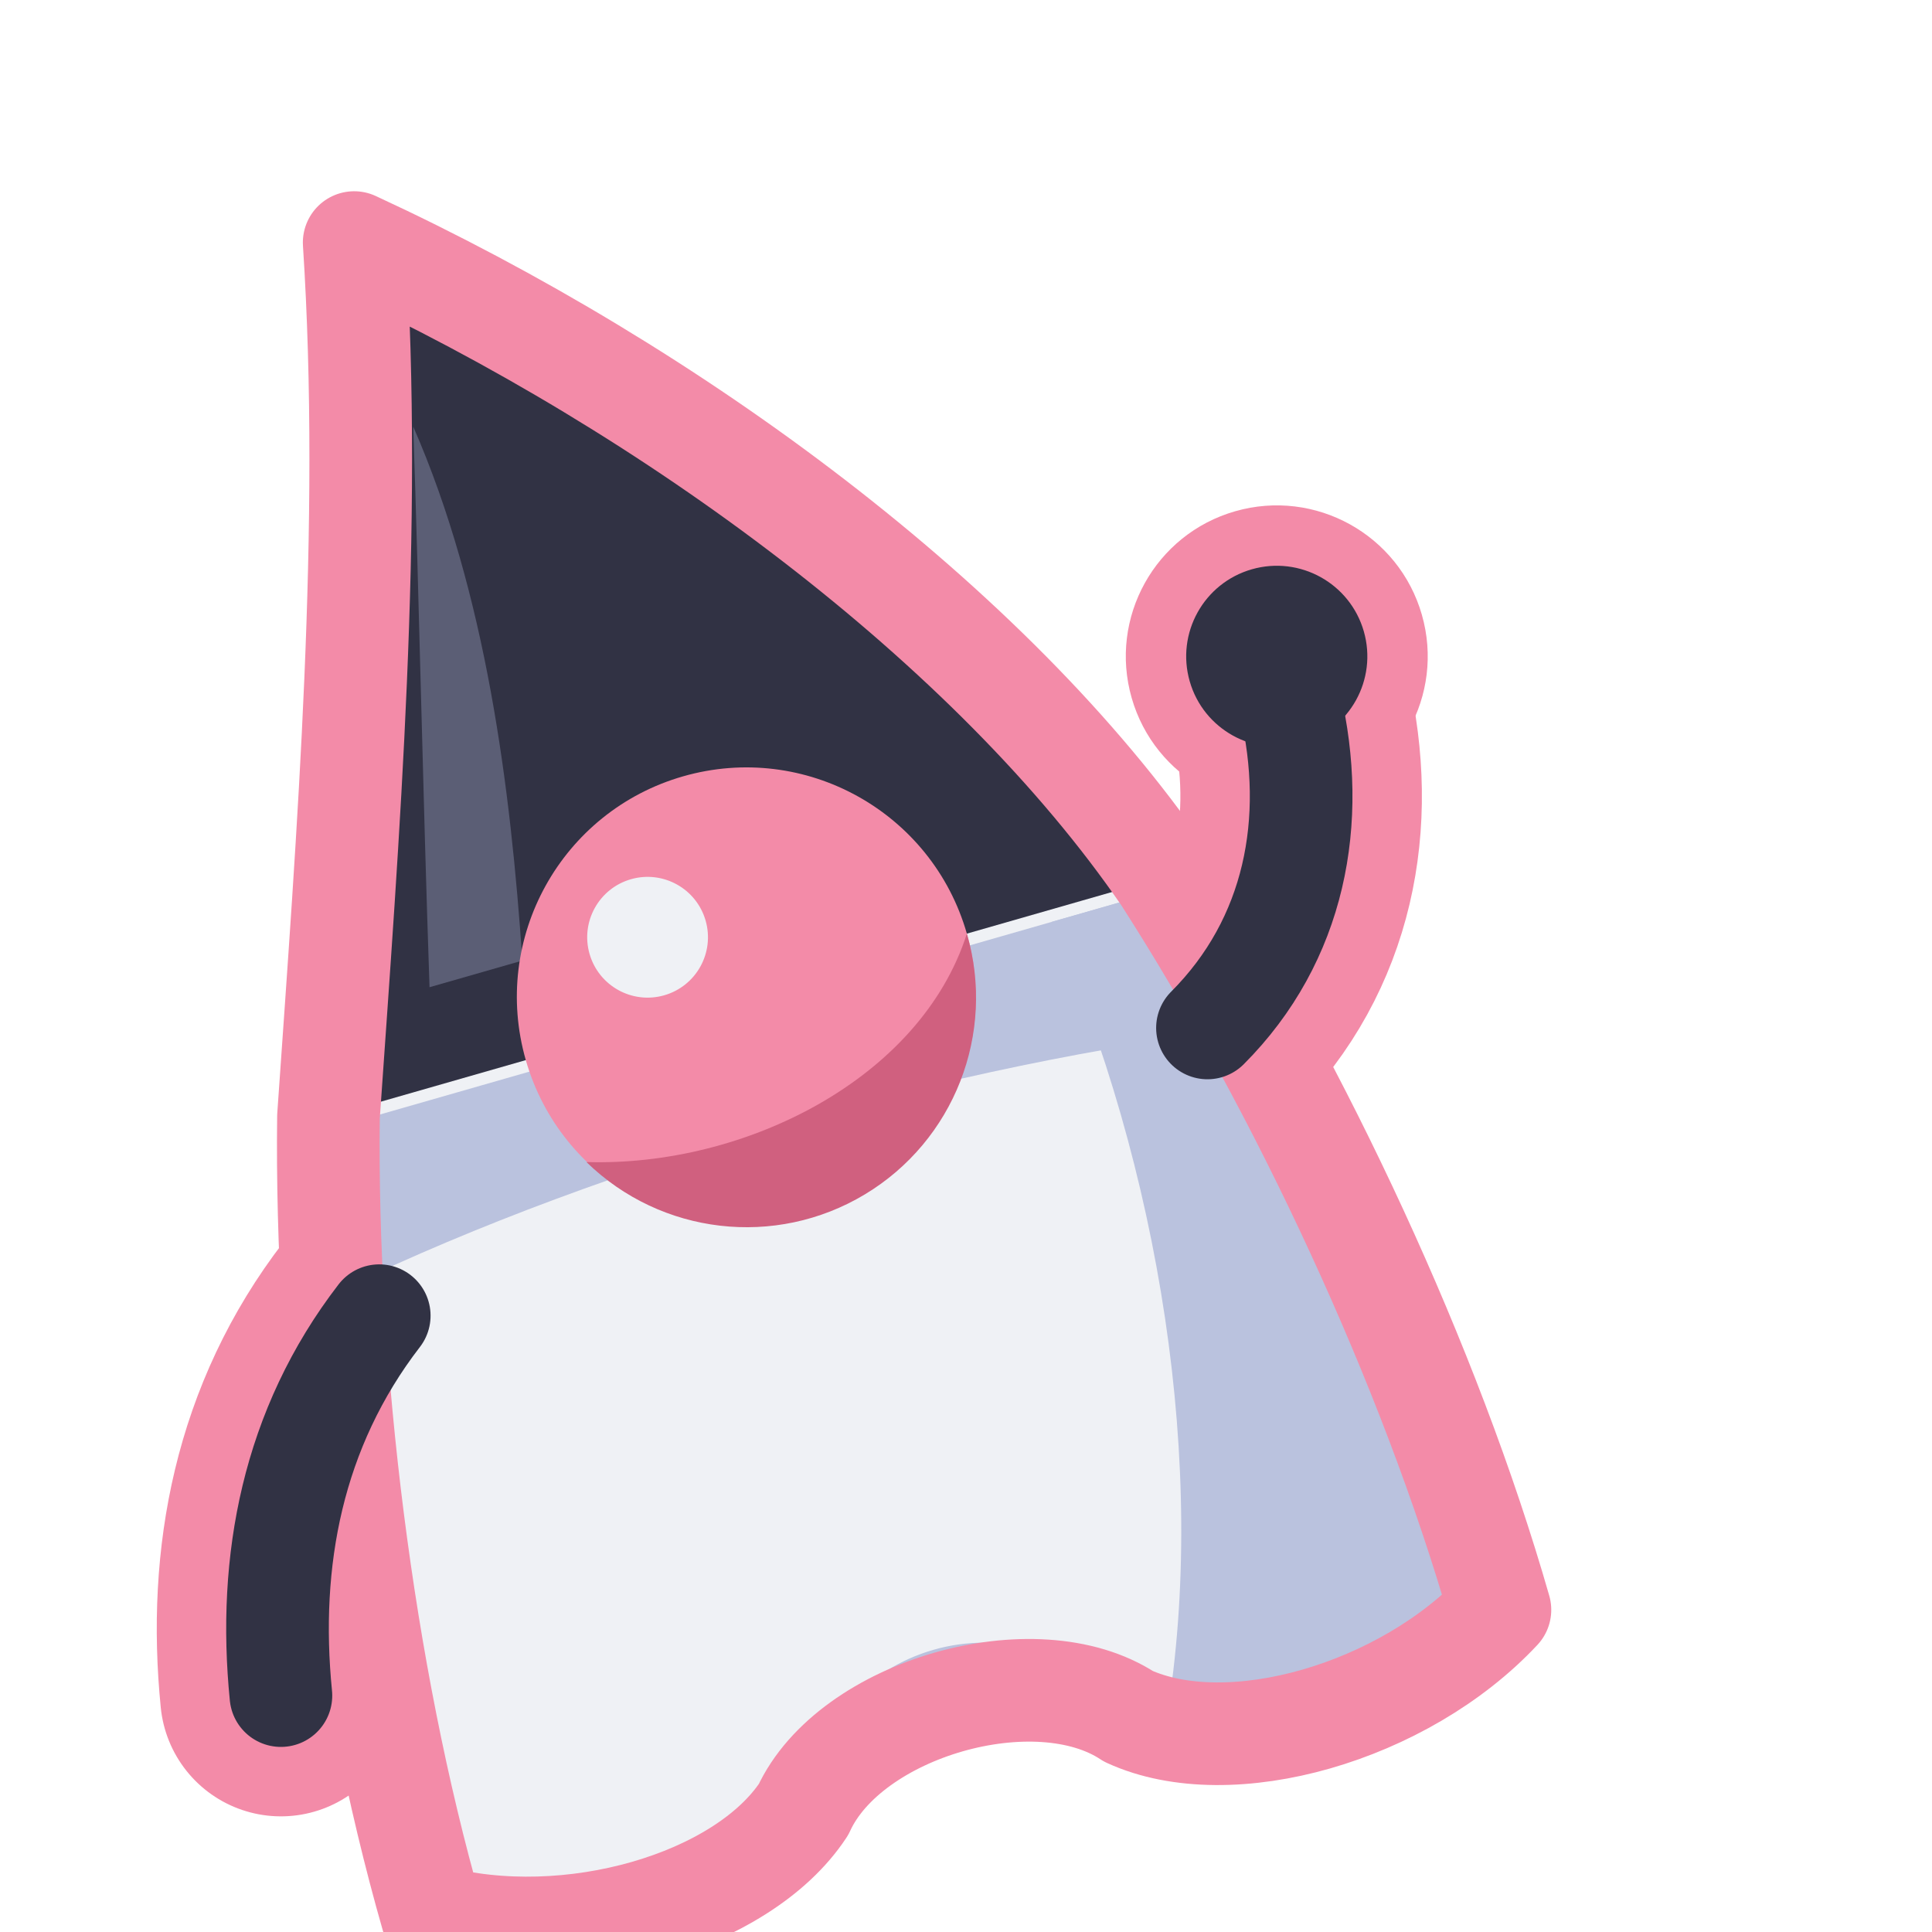
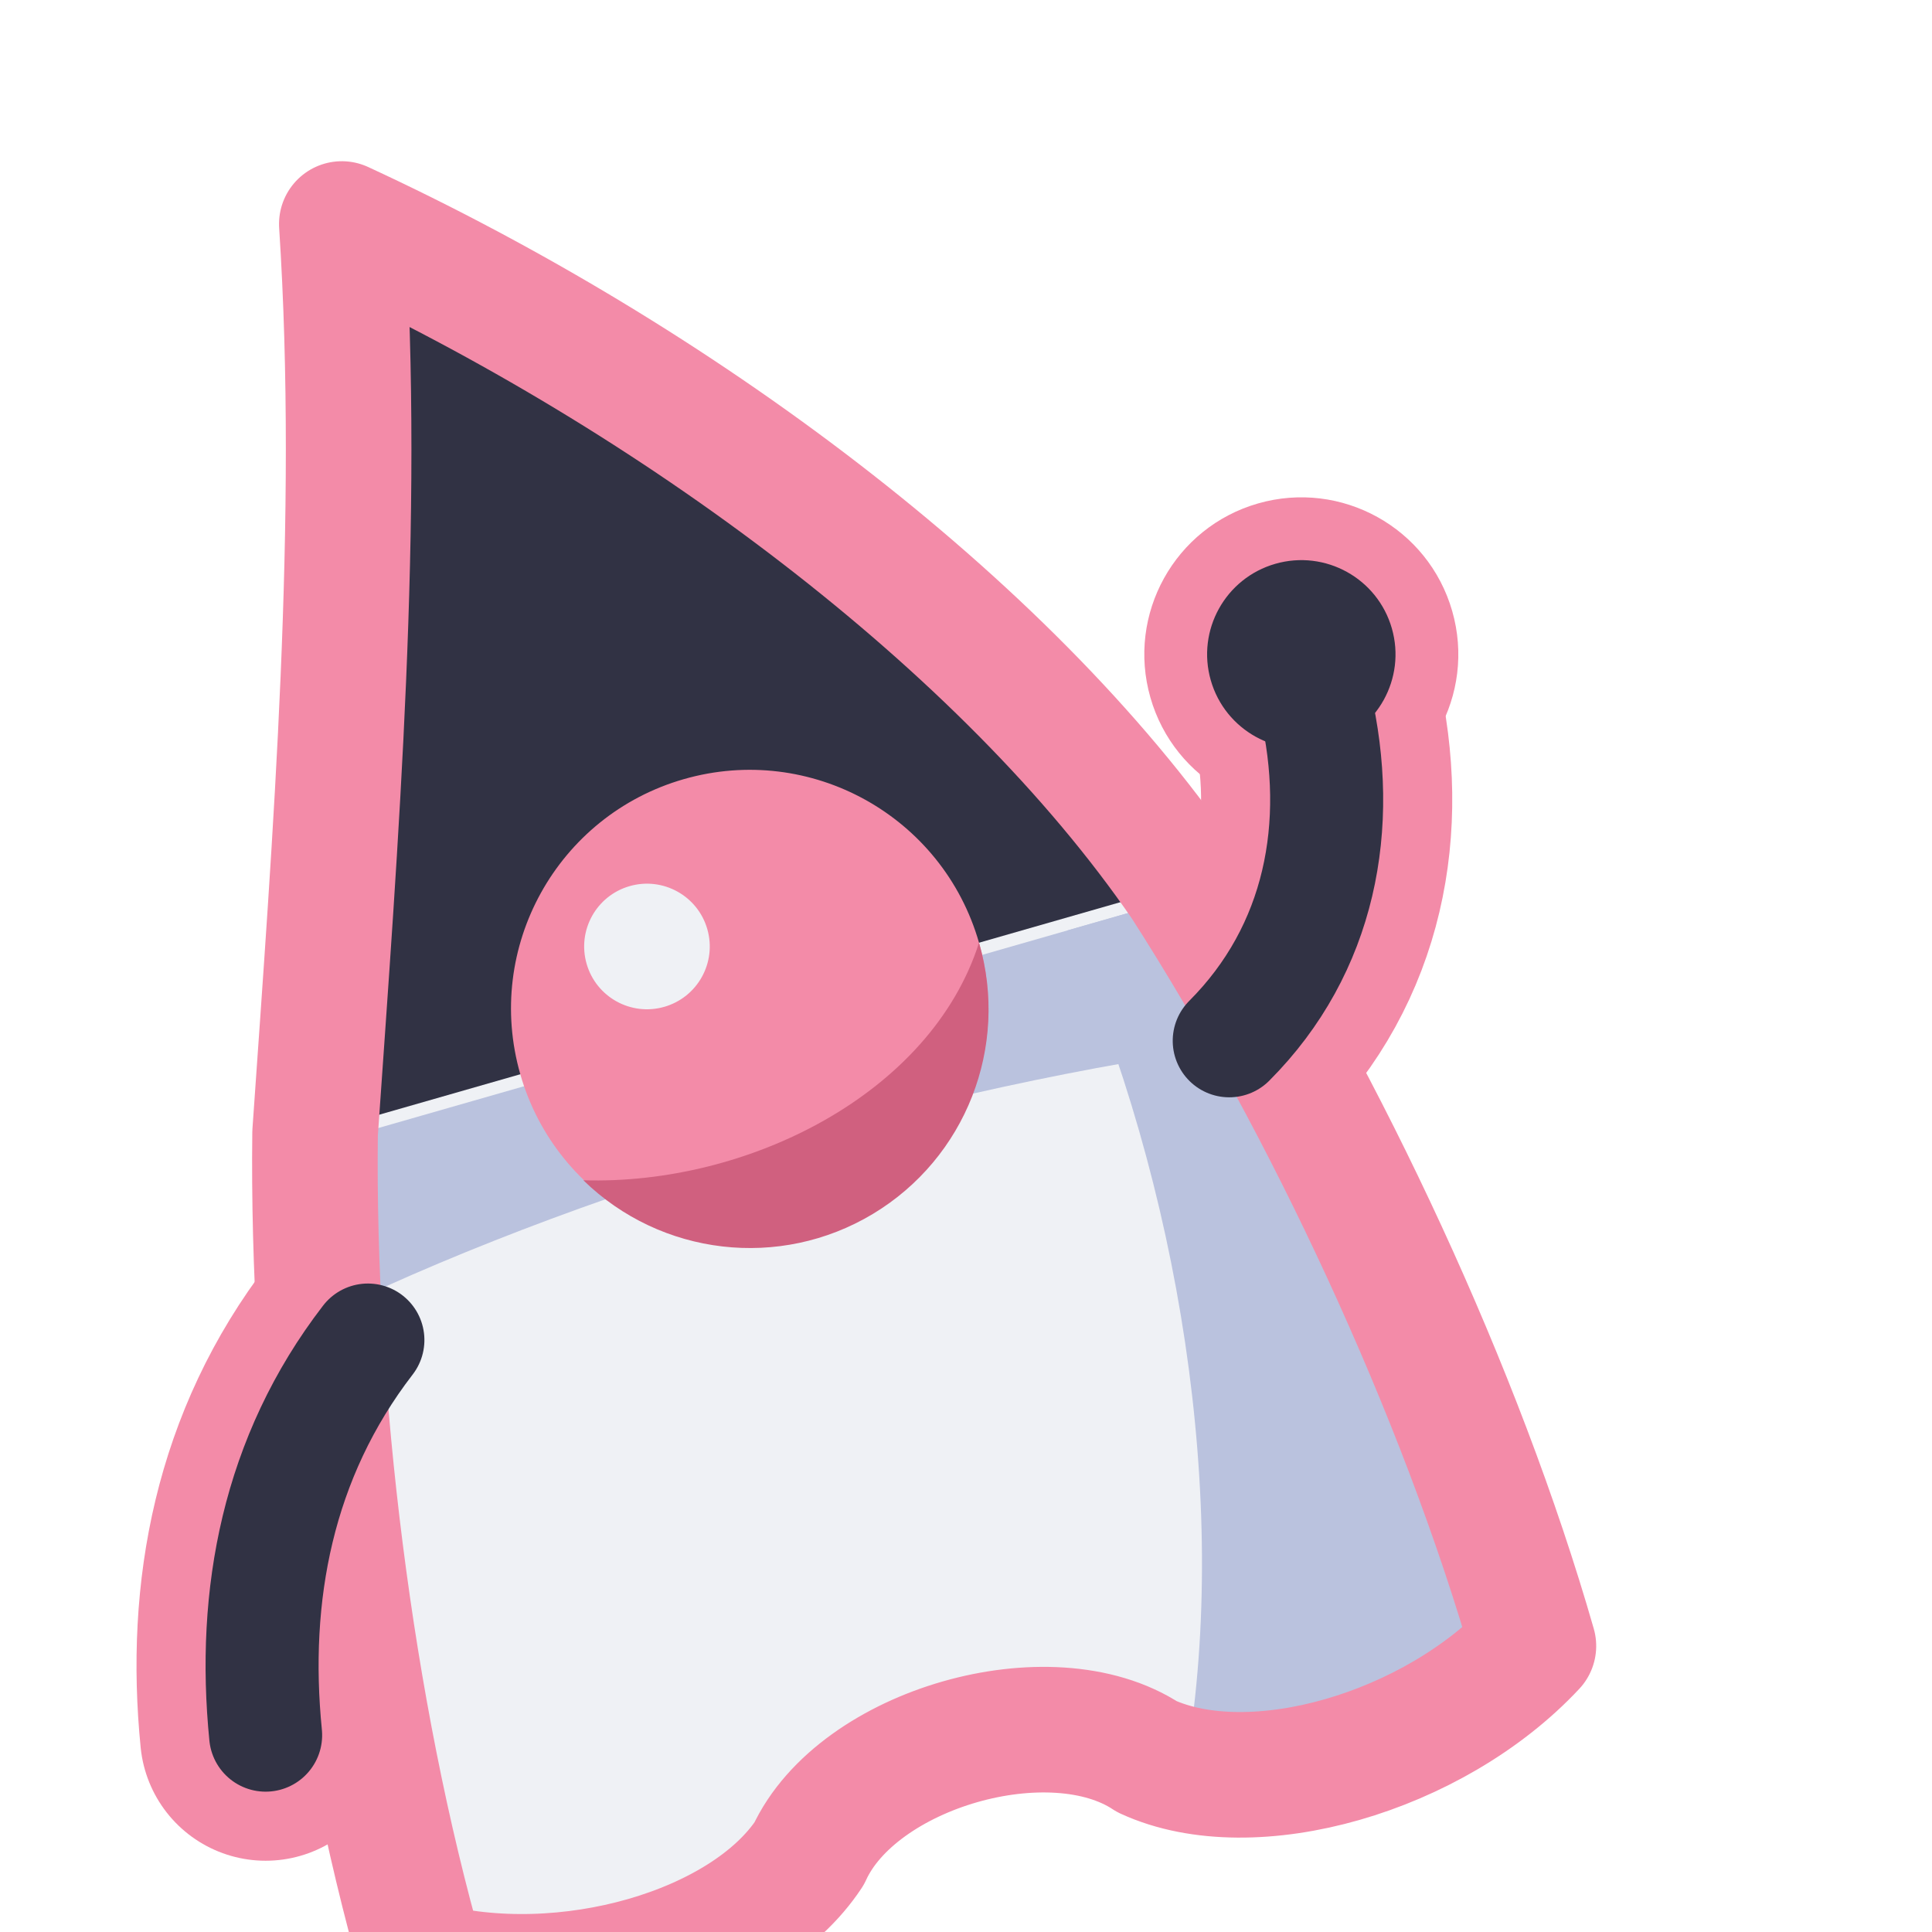
<svg xmlns="http://www.w3.org/2000/svg" width="16" height="16" viewBox="0 0 16 16">
  <g transform="rotate(-16 8 14.6)">
-     <path d="M4.35 9.7C3.4 10.4 2.9 11.4 2.7 12.5" fill="none" stroke="#f38ba8" stroke-width="2" stroke-linecap="round" stroke-linejoin="round" />
-     <path d="M11.6 9.3C12.5 8.8 12.95 7.9 13 6.9" fill="none" stroke="#f38ba8" stroke-width="2" stroke-linecap="round" stroke-linejoin="round" />
-     <circle cx="13" cy="6.5" r="1.25" fill="#f38ba8" />
-     <path d="M4.4 8C5.2 5.8 6.1 3.4 6.6 1.1C8.8 3 10.8 5.6 11.6 8C12.2 10 12.6 12.5 12.6 14.6C11.6 15.2 10.1 15.2 9.4 14.6C8.8 13.9 7.2 13.9 6.6 14.6C5.9 15.2 4.4 15.2 3.4 14.6C3.4 12.5 3.8 10 4.4 8Z" fill="#eff1f5" />
-     <path d="M11.6 8.1C12.2 10 12.6 12.5 12.6 14.6C11.6 15.2 10.4 15.2 9.7 14.7C10.6 12.8 10.9 10.3 10.6 8.1Z" fill="#bac2de" />
-     <path d="M4.35 8.1H11.65C11.75 8.5 11.85 8.9 11.95 9.4C9.5 9 6.5 9 4.15 9.4C4.2 8.9 4.25 8.5 4.35 8.1Z" fill="#bac2de" />
-     <path d="M6.6 14.6C7.2 13.9 8.8 13.9 9.4 14.6C8.9 13.3 7.1 13.3 6.6 14.6Z" fill="#bac2de" />
-     <path d="M4.4 8C5.2 5.8 6.1 3.4 6.6 1.1C8.8 3 10.8 5.6 11.6 8Z" fill="#313244" />
-     <path d="M5.5 7.2C5.9 5.6 6.3 4.1 6.65 2.7C6.85 4.2 6.6 5.8 6.3 7.2Z" fill="#5b5e75" />
-     <path d="M4.4 8C5.2 5.8 6.1 3.4 6.6 1.1C8.8 3 10.8 5.6 11.6 8C12.2 10 12.6 12.5 12.6 14.6C11.6 15.2 10.1 15.2 9.4 14.6C8.8 13.9 7.2 13.9 6.6 14.6C5.9 15.2 4.4 15.2 3.4 14.6C3.4 12.5 3.8 10 4.4 8Z" fill="none" stroke="#f38ba8" stroke-width="0.85" stroke-linejoin="round" />
-     <path d="M4.35 9.7C3.4 10.4 2.9 11.4 2.7 12.5" fill="none" stroke="#313244" stroke-width="0.85" stroke-linecap="round" stroke-linejoin="round" />
-     <path d="M11.6 9.3C12.5 8.8 12.95 7.9 13 6.9" fill="none" stroke="#313244" stroke-width="0.85" stroke-linecap="round" stroke-linejoin="round" />
-     <circle cx="13" cy="6.5" r="0.75" fill="#313244" />
-     <circle cx="8" cy="8" r="1.9" fill="#f38ba8" />
-     <path d="M9.9 8A1.9 1.9 0 0 1 6.35 8.95C7.6 9.35 9.2 9.05 9.9 8Z" fill="#d0607f" />
-     <circle cx="7.35" cy="7.3" r="0.5" fill="#eff1f5" />
+     <g transform="translate(8 8.1) scale(1.04) translate(-8 -8)">
+       <path d="M4.35 9.7C3.4 10.4 2.9 11.4 2.7 12.5" fill="none" stroke="#f38ba8" stroke-width="2" stroke-linecap="round" stroke-linejoin="round" />
+       <path d="M11.6 9.3C12.5 8.8 12.95 7.9 13 6.9" fill="none" stroke="#f38ba8" stroke-width="2" stroke-linecap="round" stroke-linejoin="round" />
+       <circle cx="13" cy="6.5" r="1.25" fill="#f38ba8" />
+       <path d="M4.4 8C5.2 5.8 6.1 3.4 6.6 1.1C8.8 3 10.8 5.6 11.6 8C12.2 10 12.6 12.5 12.6 14.6C11.6 15.2 10.1 15.2 9.4 14.6C8.8 13.9 7.2 13.9 6.6 14.6C5.9 15.2 4.4 15.2 3.4 14.6C3.4 12.5 3.8 10 4.4 8Z" fill="#eff1f5" />
+       <path d="M11.6 8.1C12.2 10 12.6 12.5 12.6 14.6C11.6 15.2 10.4 15.2 9.7 14.7C10.6 12.8 10.9 10.3 10.6 8.1Z" fill="#bac2de" />
+       <path d="M4.35 8.1H11.65C11.75 8.5 11.85 8.9 11.95 9.4C9.5 9 6.5 9 4.15 9.4C4.2 8.9 4.25 8.5 4.35 8.1Z" fill="#bac2de" />
+       <path d="M4.4 8C5.2 5.8 6.1 3.4 6.6 1.1C8.8 3 10.8 5.6 11.6 8Z" fill="#313244" />
+       <path d="M4.4 8C5.2 5.8 6.1 3.4 6.6 1.1C8.8 3 10.8 5.6 11.6 8C12.2 10 12.6 12.5 12.6 14.6C11.6 15.2 10.1 15.2 9.4 14.6C8.8 13.9 7.2 13.9 6.6 14.6C5.9 15.2 4.4 15.2 3.4 14.6C3.4 12.5 3.8 10 4.4 8Z" fill="none" stroke="#f38ba8" stroke-width="1" stroke-linejoin="round" />
+       <path d="M4.35 9.7C3.4 10.4 2.9 11.4 2.7 12.5" fill="none" stroke="#313244" stroke-width="0.9" stroke-linecap="round" stroke-linejoin="round" />
+       <path d="M11.6 9.3C12.5 8.8 12.95 7.9 13 6.9" fill="none" stroke="#313244" stroke-width="0.9" stroke-linecap="round" stroke-linejoin="round" />
+       <circle cx="13" cy="6.5" r="0.75" fill="#313244" />
+       <circle cx="8" cy="8" r="1.9" fill="#f38ba8" />
+       <path d="M9.9 8A1.9 1.9 0 0 1 6.35 8.95C7.6 9.35 9.2 9.05 9.9 8Z" fill="#d0607f" />
+       <circle cx="7.35" cy="7.3" r="0.5" fill="#eff1f5" />
+     </g>
  </g>
</svg>
